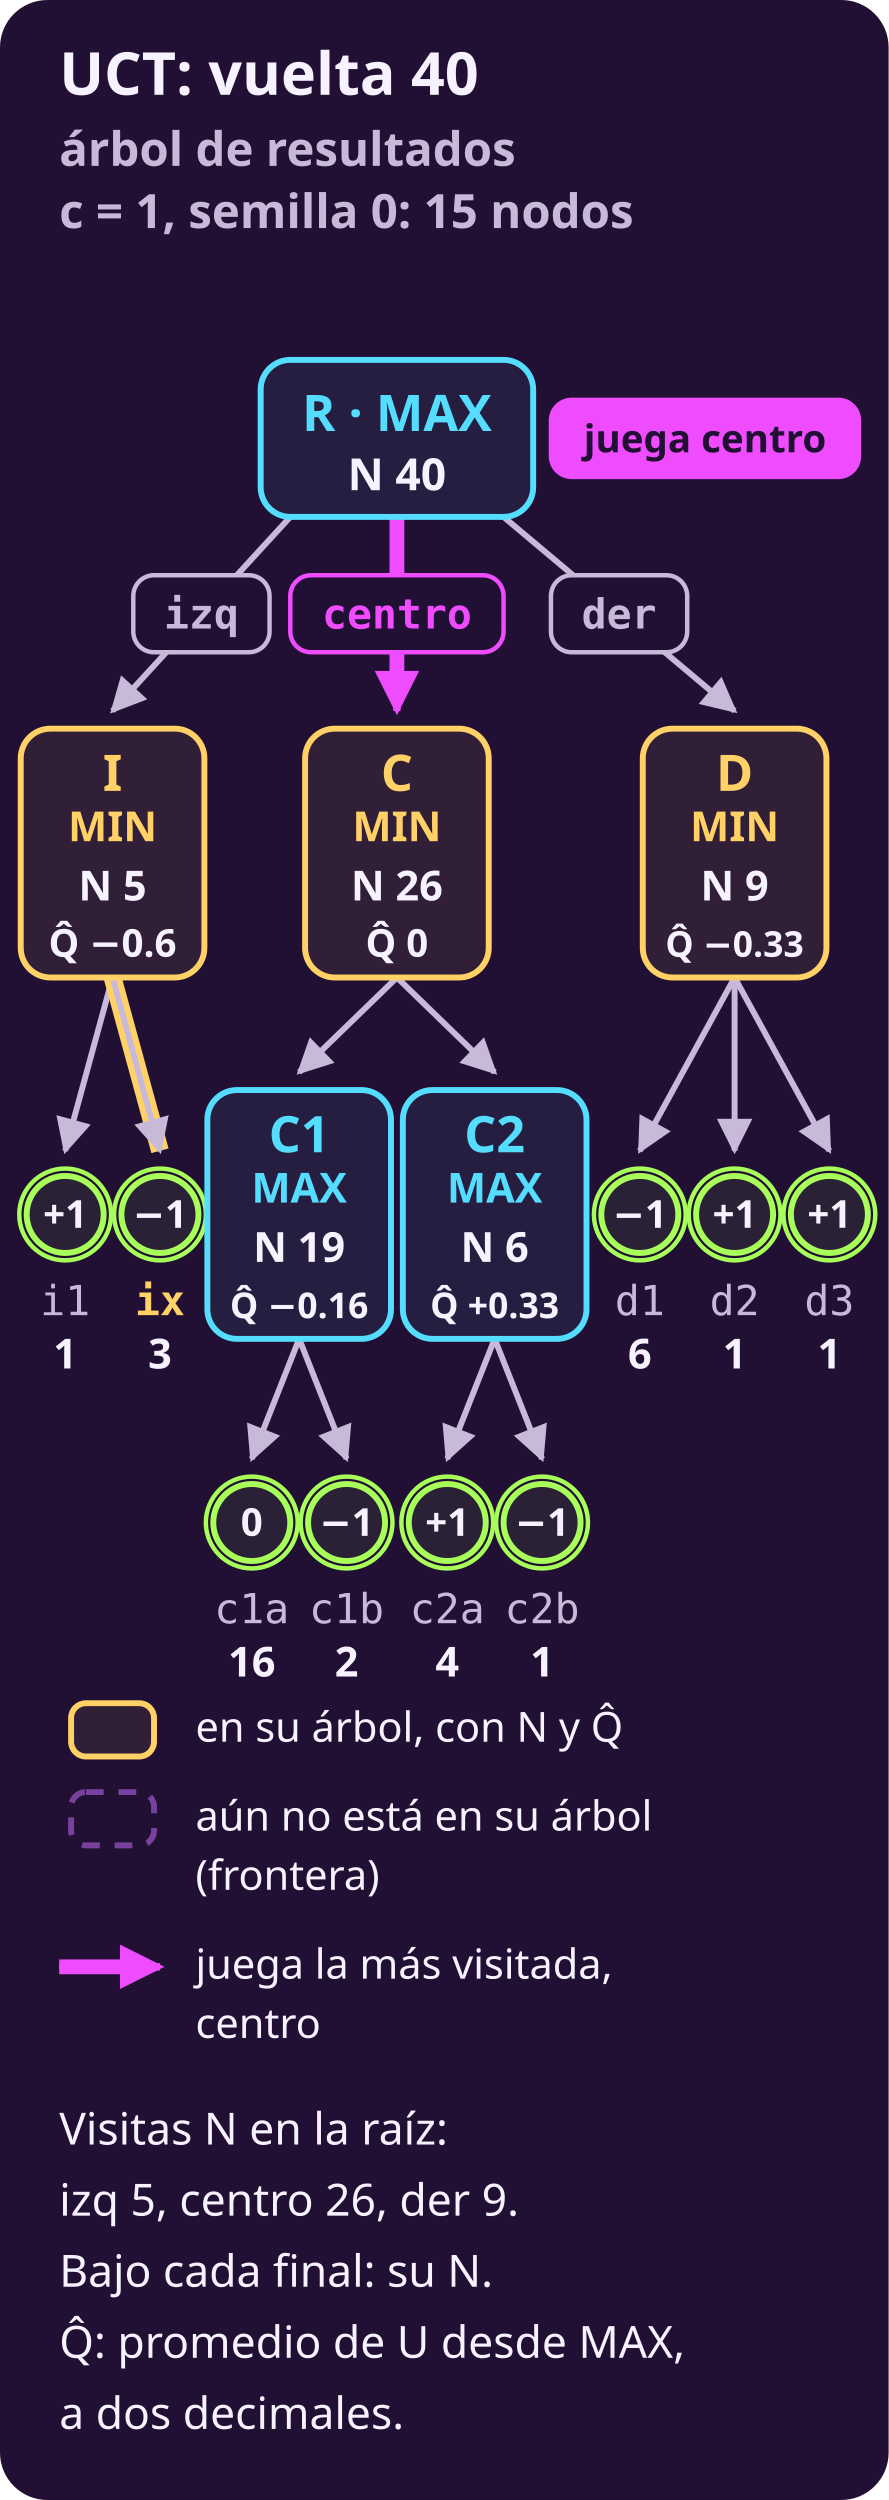
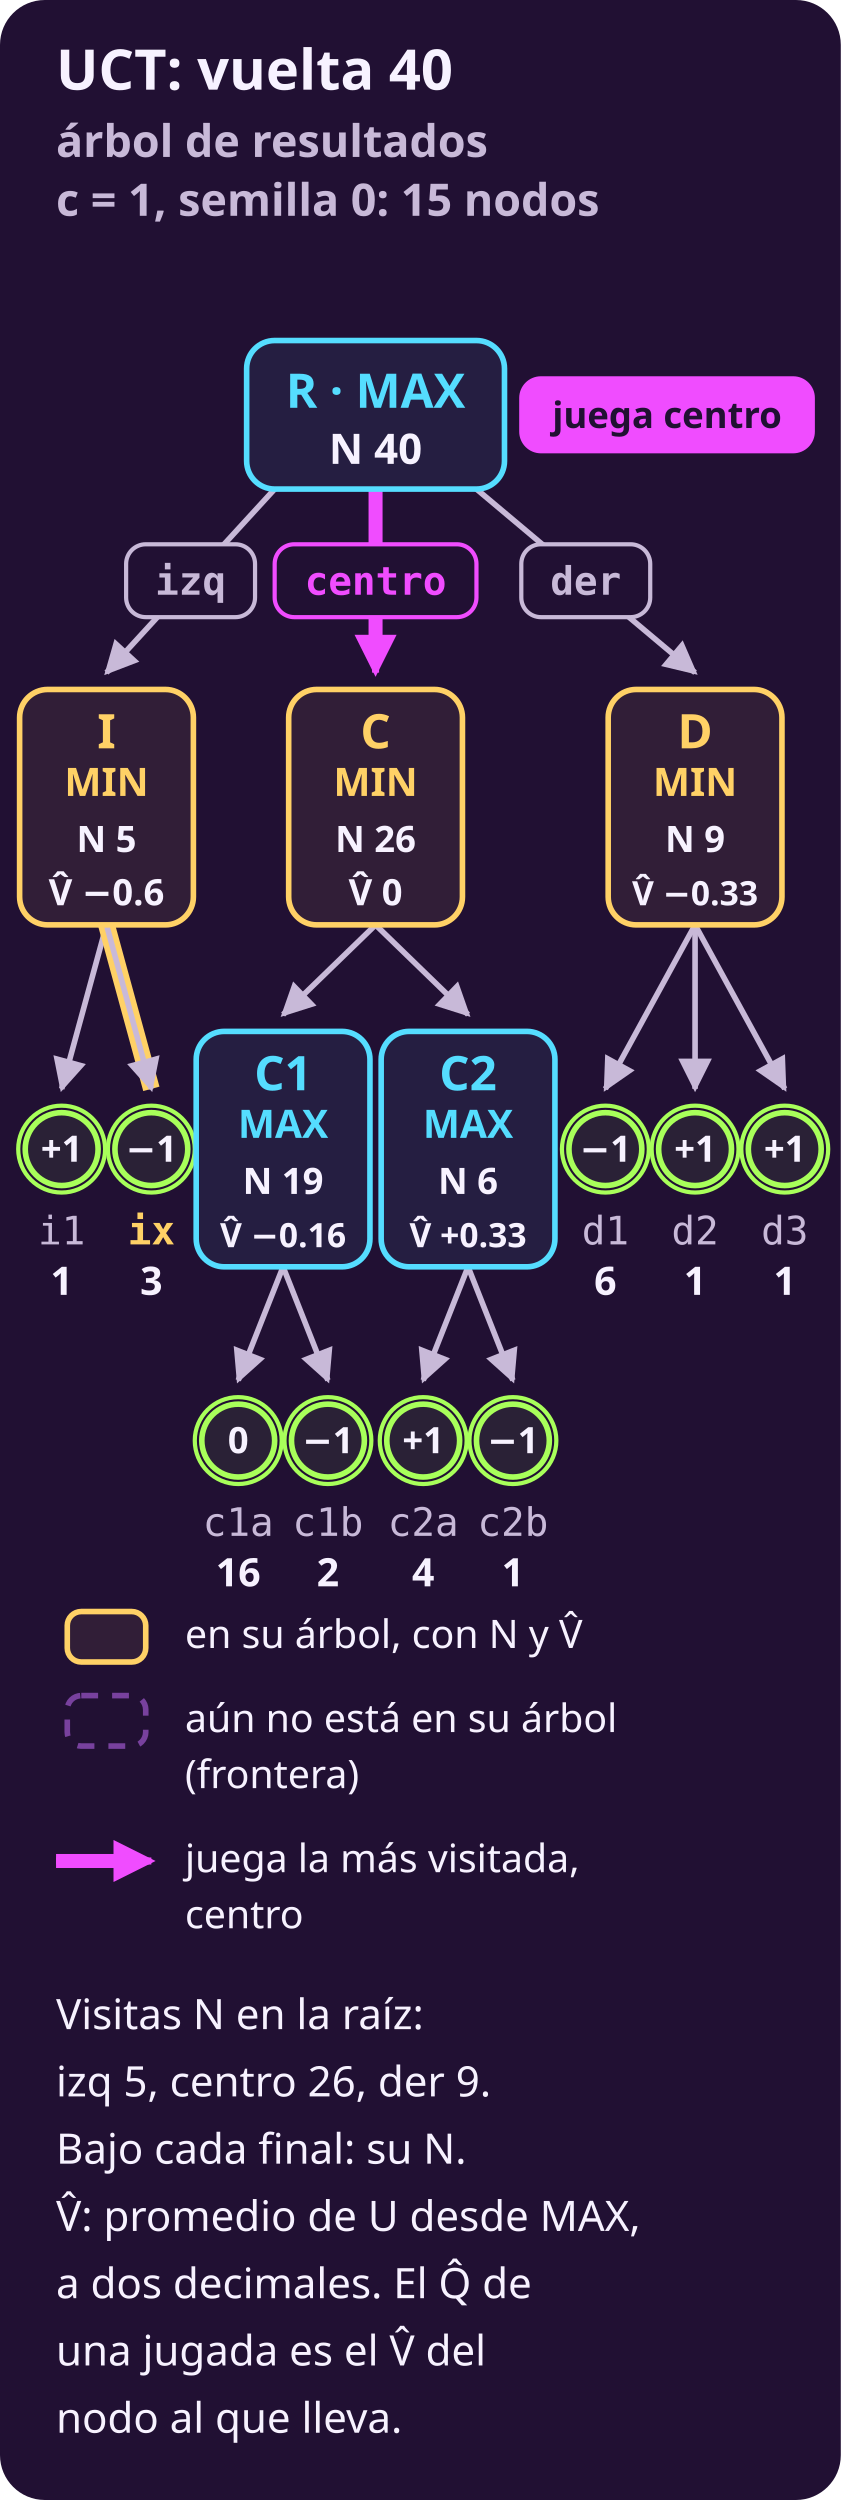
- <svg xmlns="http://www.w3.org/2000/svg" width="300" height="844" viewBox="0 0 300 844" role="img" aria-label="UCT en el árbol de resultados con c = 1 y semilla 0, tras 40 vueltas: su árbol tiene 15 nodos. Visitas y promedios: R N 40 V̂ −0.15, I N 5 Q̂ −0.6, C N 26 Q̂ 0, D N 9 Q̂ −0.33, i1 N 1 Q̂ +1, ix N 3 Q̂ −1, C1 N 19 Q̂ −0.16, C2 N 6 Q̂ +0.33, d1 N 6 Q̂ −1, d2 N 1 Q̂ +1, d3 N 1 Q̂ +1, c1a N 16 Q̂ 0, c1b N 2 Q̂ −1, c2a N 4 Q̂ +1, c2b N 1 Q̂ −1. Ya agregó todos los nodos. Al acabarse las vueltas, juega centro: la jugada de la raíz con más visitas, con N = 26.">
-   <rect x="0" y="0" width="300" height="844" rx="16" fill="#211033" />
+ <svg xmlns="http://www.w3.org/2000/svg" width="300" height="892" viewBox="0 0 300 892" role="img" aria-label="UCT en el árbol de resultados con c = 1 y semilla 0, tras 40 vueltas: su árbol tiene 15 nodos. Visitas y promedios: R N 40, I N 5 V̂ −0.6, C N 26 V̂ 0, D N 9 V̂ −0.33, i1 N 1 V̂ +1, ix N 3 V̂ −1, C1 N 19 V̂ −0.16, C2 N 6 V̂ +0.33, d1 N 6 V̂ −1, d2 N 1 V̂ +1, d3 N 1 V̂ +1, c1a N 16 V̂ 0, c1b N 2 V̂ −1, c2a N 4 V̂ +1, c2b N 1 V̂ −1. El Q̂ de una jugada es el V̂ del nodo al que lleva. Ya agregó todos los nodos. Al acabarse las vueltas, juega centro: la jugada de la raíz con más visitas, con N = 26.">
+   <rect x="0" y="0" width="300" height="892" rx="16" fill="#211033" />
  <defs>
    <marker id="p" viewBox="0 0 10 10" refX="9" refY="5" markerWidth="6" markerHeight="6" orient="auto-start-reverse">
      <path d="M 0 0 L 10 5 L 0 10 z" fill="#f04cff" />
    </marker>
    <marker id="s" viewBox="0 0 10 10" refX="9" refY="5" markerWidth="6" markerHeight="6" orient="auto-start-reverse">
      <path d="M 0 0 L 10 5 L 0 10 z" fill="#c8b9d8" />
    </marker>
  </defs>
  <text x="20" y="32" fill="#f7f2ff" font-family="system-ui, sans-serif" font-size="20" font-weight="700" text-anchor="start">UCT: vuelta 40</text>
  <text x="20" y="56" fill="#c8b9d8" font-family="system-ui, sans-serif" font-size="16" font-weight="700" text-anchor="start">árbol de resultados</text>
  <text x="20" y="77" fill="#c8b9d8" font-family="system-ui, sans-serif" font-size="16" font-weight="700" text-anchor="start">c = 1, semilla 0: 15 nodos</text>
  <line x1="98" y1="174.5" x2="38" y2="240.0" stroke="#c8b9d8" stroke-width="2" marker-end="url(#s)" />
  <rect x="45.0" y="194.2" width="46" height="26" rx="7" fill="#211033" stroke="#c8b9d8" stroke-width="1.5" />
  <text x="68.0" y="212.2" fill="#c8b9d8" font-family="ui-monospace, SFMono-Regular, Menlo, monospace" font-size="14" font-weight="700" text-anchor="middle">izq</text>
  <line x1="38" y1="330.0" x2="22" y2="388.5" stroke="#c8b9d8" stroke-width="2" marker-end="url(#s)" />
  <line x1="38" y1="330.0" x2="54" y2="388.5" stroke="#ffd166" stroke-width="6" />
  <line x1="38" y1="330.0" x2="54" y2="388.5" stroke="#c8b9d8" stroke-width="2" marker-end="url(#s)" />
  <line x1="134" y1="174.5" x2="134.0" y2="232.14" stroke="#f04cff" stroke-width="5" />
  <line x1="134" y1="174.5" x2="134" y2="240.0" stroke="#f04cff" stroke-width="2.5" marker-end="url(#p)" />
  <rect x="98.0" y="194.2" width="72" height="26" rx="7" fill="#211033" stroke="#f04cff" stroke-width="1.5" />
  <text x="134.0" y="212.2" fill="#f04cff" font-family="ui-monospace, SFMono-Regular, Menlo, monospace" font-size="14" font-weight="700" text-anchor="middle">centro</text>
  <line x1="134" y1="330.0" x2="101" y2="362.0" stroke="#c8b9d8" stroke-width="2" marker-end="url(#s)" />
  <line x1="101" y1="452.0" x2="85" y2="492.5" stroke="#c8b9d8" stroke-width="2" marker-end="url(#s)" />
  <line x1="101" y1="452.0" x2="117" y2="492.5" stroke="#c8b9d8" stroke-width="2" marker-end="url(#s)" />
  <line x1="134" y1="330.0" x2="167" y2="362.0" stroke="#c8b9d8" stroke-width="2" marker-end="url(#s)" />
  <line x1="167" y1="452.0" x2="151" y2="492.5" stroke="#c8b9d8" stroke-width="2" marker-end="url(#s)" />
  <line x1="167" y1="452.0" x2="183" y2="492.5" stroke="#c8b9d8" stroke-width="2" marker-end="url(#s)" />
  <line x1="170" y1="174.5" x2="248" y2="240.0" stroke="#c8b9d8" stroke-width="2" marker-end="url(#s)" />
  <rect x="186.0" y="194.2" width="46" height="26" rx="7" fill="#211033" stroke="#c8b9d8" stroke-width="1.5" />
  <text x="209.0" y="212.2" fill="#c8b9d8" font-family="ui-monospace, SFMono-Regular, Menlo, monospace" font-size="14" font-weight="700" text-anchor="middle">der</text>
  <line x1="248" y1="330.0" x2="216" y2="388.5" stroke="#c8b9d8" stroke-width="2" marker-end="url(#s)" />
  <line x1="248" y1="330.0" x2="248" y2="388.5" stroke="#c8b9d8" stroke-width="2" marker-end="url(#s)" />
  <line x1="248" y1="330.0" x2="280" y2="388.5" stroke="#c8b9d8" stroke-width="2" marker-end="url(#s)" />
  <rect x="88.0" y="121.5" width="92" height="53" rx="10" fill="#251e41" stroke="#55ddff" stroke-width="2" />
  <text x="134" y="145.5" fill="#55ddff" font-family="system-ui, sans-serif" font-size="17" font-weight="700" text-anchor="middle">R · MAX</text>
  <text x="134" y="165.5" fill="#f7f2ff" font-family="system-ui, sans-serif" font-size="15" font-weight="700" text-anchor="middle">N 40</text>
  <rect x="186.0" y="135.0" width="104" height="26" rx="7" fill="#f04cff" stroke="#f04cff" stroke-width="1.5" />
  <text x="238.0" y="152.7" fill="#211033" font-family="system-ui, sans-serif" font-size="13" font-weight="700" text-anchor="middle">juega centro</text>
  <rect x="7.0" y="246.0" width="62" height="84" rx="10" fill="#311e37" stroke="#ffd166" stroke-width="2" />
  <text x="38" y="267.0" fill="#ffd166" font-family="system-ui, sans-serif" font-size="17" font-weight="700" text-anchor="middle">I</text>
  <text x="38" y="284.0" fill="#ffd166" font-family="system-ui, sans-serif" font-size="14" font-weight="700" text-anchor="middle">MIN</text>
-   <text x="38" y="304.0" fill="#f7f2ff" font-family="system-ui, sans-serif" font-size="14" font-weight="700" text-anchor="middle">N 5</text>
-   <text x="38" y="323.0" fill="#f7f2ff" font-family="system-ui, sans-serif" font-size="13" font-weight="700" text-anchor="middle">Q̂ −0.6</text>
+   <text x="38" y="304.0" fill="#f7f2ff" font-family="system-ui, sans-serif" font-size="13" font-weight="700" text-anchor="middle">N 5</text>
+   <text x="38" y="323.0" fill="#f7f2ff" font-family="system-ui, sans-serif" font-size="13" font-weight="700" text-anchor="middle">V̂ −0.6</text>
  <circle cx="22" cy="410" r="15.5" fill="none" stroke="#a8ff5a" stroke-width="1.5" />
  <circle cx="22" cy="410" r="13" fill="#2a2136" stroke="#a8ff5a" stroke-width="2" />
  <text x="22" y="414.5" fill="#f7f2ff" font-family="system-ui, sans-serif" font-size="13" font-weight="700" text-anchor="middle">+1</text>
  <text x="22" y="444" fill="#c8b9d8" font-family="ui-monospace, SFMono-Regular, Menlo, monospace" font-size="14" font-weight="normal" text-anchor="middle">i1</text>
  <text x="22" y="462" fill="#f7f2ff" font-family="system-ui, sans-serif" font-size="14" font-weight="700" text-anchor="middle">1</text>
  <circle cx="54" cy="410" r="15.5" fill="none" stroke="#a8ff5a" stroke-width="1.5" />
  <circle cx="54" cy="410" r="13" fill="#2a2136" stroke="#a8ff5a" stroke-width="2" />
  <text x="54" y="414.5" fill="#f7f2ff" font-family="system-ui, sans-serif" font-size="13" font-weight="700" text-anchor="middle">−1</text>
  <text x="54" y="444" fill="#ffd166" font-family="ui-monospace, SFMono-Regular, Menlo, monospace" font-size="14" font-weight="700" text-anchor="middle">ix</text>
  <text x="54" y="462" fill="#f7f2ff" font-family="system-ui, sans-serif" font-size="14" font-weight="700" text-anchor="middle">3</text>
  <rect x="103.0" y="246.0" width="62" height="84" rx="10" fill="#311e37" stroke="#ffd166" stroke-width="2" />
  <text x="134" y="267.0" fill="#ffd166" font-family="system-ui, sans-serif" font-size="17" font-weight="700" text-anchor="middle">C</text>
  <text x="134" y="284.0" fill="#ffd166" font-family="system-ui, sans-serif" font-size="14" font-weight="700" text-anchor="middle">MIN</text>
-   <text x="134" y="304.0" fill="#f7f2ff" font-family="system-ui, sans-serif" font-size="14" font-weight="700" text-anchor="middle">N 26</text>
-   <text x="134" y="323.0" fill="#f7f2ff" font-family="system-ui, sans-serif" font-size="13" font-weight="700" text-anchor="middle">Q̂ 0</text>
+   <text x="134" y="304.0" fill="#f7f2ff" font-family="system-ui, sans-serif" font-size="13" font-weight="700" text-anchor="middle">N 26</text>
+   <text x="134" y="323.0" fill="#f7f2ff" font-family="system-ui, sans-serif" font-size="13" font-weight="700" text-anchor="middle">V̂ 0</text>
  <rect x="70.0" y="368.0" width="62" height="84" rx="10" fill="#251e41" stroke="#55ddff" stroke-width="2" />
  <text x="101" y="389.0" fill="#55ddff" font-family="system-ui, sans-serif" font-size="17" font-weight="700" text-anchor="middle">C1</text>
  <text x="101" y="406.0" fill="#55ddff" font-family="system-ui, sans-serif" font-size="14" font-weight="700" text-anchor="middle">MAX</text>
-   <text x="101" y="426.0" fill="#f7f2ff" font-family="system-ui, sans-serif" font-size="14" font-weight="700" text-anchor="middle">N 19</text>
-   <text x="101" y="445.0" fill="#f7f2ff" font-family="system-ui, sans-serif" font-size="12" font-weight="700" text-anchor="middle">Q̂ −0.16</text>
+   <text x="101" y="426.0" fill="#f7f2ff" font-family="system-ui, sans-serif" font-size="13" font-weight="700" text-anchor="middle">N 19</text>
+   <text x="101" y="445.0" fill="#f7f2ff" font-family="system-ui, sans-serif" font-size="12" font-weight="700" text-anchor="middle">V̂ −0.16</text>
  <circle cx="85" cy="514" r="15.5" fill="none" stroke="#a8ff5a" stroke-width="1.5" />
  <circle cx="85" cy="514" r="13" fill="#2a2136" stroke="#a8ff5a" stroke-width="2" />
  <text x="85" y="518.5" fill="#f7f2ff" font-family="system-ui, sans-serif" font-size="13" font-weight="700" text-anchor="middle">0</text>
  <text x="85" y="548" fill="#c8b9d8" font-family="ui-monospace, SFMono-Regular, Menlo, monospace" font-size="14" font-weight="normal" text-anchor="middle">c1a</text>
  <text x="85" y="566" fill="#f7f2ff" font-family="system-ui, sans-serif" font-size="14" font-weight="700" text-anchor="middle">16</text>
  <circle cx="117" cy="514" r="15.5" fill="none" stroke="#a8ff5a" stroke-width="1.5" />
  <circle cx="117" cy="514" r="13" fill="#2a2136" stroke="#a8ff5a" stroke-width="2" />
  <text x="117" y="518.5" fill="#f7f2ff" font-family="system-ui, sans-serif" font-size="13" font-weight="700" text-anchor="middle">−1</text>
  <text x="117" y="548" fill="#c8b9d8" font-family="ui-monospace, SFMono-Regular, Menlo, monospace" font-size="14" font-weight="normal" text-anchor="middle">c1b</text>
  <text x="117" y="566" fill="#f7f2ff" font-family="system-ui, sans-serif" font-size="14" font-weight="700" text-anchor="middle">2</text>
  <rect x="136.0" y="368.0" width="62" height="84" rx="10" fill="#251e41" stroke="#55ddff" stroke-width="2" />
  <text x="167" y="389.0" fill="#55ddff" font-family="system-ui, sans-serif" font-size="17" font-weight="700" text-anchor="middle">C2</text>
  <text x="167" y="406.0" fill="#55ddff" font-family="system-ui, sans-serif" font-size="14" font-weight="700" text-anchor="middle">MAX</text>
-   <text x="167" y="426.0" fill="#f7f2ff" font-family="system-ui, sans-serif" font-size="14" font-weight="700" text-anchor="middle">N 6</text>
-   <text x="167" y="445.0" fill="#f7f2ff" font-family="system-ui, sans-serif" font-size="12" font-weight="700" text-anchor="middle">Q̂ +0.33</text>
+   <text x="167" y="426.0" fill="#f7f2ff" font-family="system-ui, sans-serif" font-size="13" font-weight="700" text-anchor="middle">N 6</text>
+   <text x="167" y="445.0" fill="#f7f2ff" font-family="system-ui, sans-serif" font-size="12" font-weight="700" text-anchor="middle">V̂ +0.33</text>
  <circle cx="151" cy="514" r="15.5" fill="none" stroke="#a8ff5a" stroke-width="1.5" />
  <circle cx="151" cy="514" r="13" fill="#2a2136" stroke="#a8ff5a" stroke-width="2" />
  <text x="151" y="518.5" fill="#f7f2ff" font-family="system-ui, sans-serif" font-size="13" font-weight="700" text-anchor="middle">+1</text>
  <text x="151" y="548" fill="#c8b9d8" font-family="ui-monospace, SFMono-Regular, Menlo, monospace" font-size="14" font-weight="normal" text-anchor="middle">c2a</text>
  <text x="151" y="566" fill="#f7f2ff" font-family="system-ui, sans-serif" font-size="14" font-weight="700" text-anchor="middle">4</text>
  <circle cx="183" cy="514" r="15.5" fill="none" stroke="#a8ff5a" stroke-width="1.5" />
  <circle cx="183" cy="514" r="13" fill="#2a2136" stroke="#a8ff5a" stroke-width="2" />
  <text x="183" y="518.5" fill="#f7f2ff" font-family="system-ui, sans-serif" font-size="13" font-weight="700" text-anchor="middle">−1</text>
  <text x="183" y="548" fill="#c8b9d8" font-family="ui-monospace, SFMono-Regular, Menlo, monospace" font-size="14" font-weight="normal" text-anchor="middle">c2b</text>
  <text x="183" y="566" fill="#f7f2ff" font-family="system-ui, sans-serif" font-size="14" font-weight="700" text-anchor="middle">1</text>
  <rect x="217.0" y="246.0" width="62" height="84" rx="10" fill="#311e37" stroke="#ffd166" stroke-width="2" />
  <text x="248" y="267.0" fill="#ffd166" font-family="system-ui, sans-serif" font-size="17" font-weight="700" text-anchor="middle">D</text>
  <text x="248" y="284.0" fill="#ffd166" font-family="system-ui, sans-serif" font-size="14" font-weight="700" text-anchor="middle">MIN</text>
-   <text x="248" y="304.0" fill="#f7f2ff" font-family="system-ui, sans-serif" font-size="14" font-weight="700" text-anchor="middle">N 9</text>
-   <text x="248" y="323.0" fill="#f7f2ff" font-family="system-ui, sans-serif" font-size="12" font-weight="700" text-anchor="middle">Q̂ −0.33</text>
+   <text x="248" y="304.0" fill="#f7f2ff" font-family="system-ui, sans-serif" font-size="13" font-weight="700" text-anchor="middle">N 9</text>
+   <text x="248" y="323.0" fill="#f7f2ff" font-family="system-ui, sans-serif" font-size="12" font-weight="700" text-anchor="middle">V̂ −0.33</text>
  <circle cx="216" cy="410" r="15.5" fill="none" stroke="#a8ff5a" stroke-width="1.5" />
  <circle cx="216" cy="410" r="13" fill="#2a2136" stroke="#a8ff5a" stroke-width="2" />
  <text x="216" y="414.5" fill="#f7f2ff" font-family="system-ui, sans-serif" font-size="13" font-weight="700" text-anchor="middle">−1</text>
  <text x="216" y="444" fill="#c8b9d8" font-family="ui-monospace, SFMono-Regular, Menlo, monospace" font-size="14" font-weight="normal" text-anchor="middle">d1</text>
  <text x="216" y="462" fill="#f7f2ff" font-family="system-ui, sans-serif" font-size="14" font-weight="700" text-anchor="middle">6</text>
  <circle cx="248" cy="410" r="15.5" fill="none" stroke="#a8ff5a" stroke-width="1.5" />
  <circle cx="248" cy="410" r="13" fill="#2a2136" stroke="#a8ff5a" stroke-width="2" />
  <text x="248" y="414.5" fill="#f7f2ff" font-family="system-ui, sans-serif" font-size="13" font-weight="700" text-anchor="middle">+1</text>
  <text x="248" y="444" fill="#c8b9d8" font-family="ui-monospace, SFMono-Regular, Menlo, monospace" font-size="14" font-weight="normal" text-anchor="middle">d2</text>
  <text x="248" y="462" fill="#f7f2ff" font-family="system-ui, sans-serif" font-size="14" font-weight="700" text-anchor="middle">1</text>
  <circle cx="280" cy="410" r="15.5" fill="none" stroke="#a8ff5a" stroke-width="1.5" />
  <circle cx="280" cy="410" r="13" fill="#2a2136" stroke="#a8ff5a" stroke-width="2" />
  <text x="280" y="414.5" fill="#f7f2ff" font-family="system-ui, sans-serif" font-size="13" font-weight="700" text-anchor="middle">+1</text>
  <text x="280" y="444" fill="#c8b9d8" font-family="ui-monospace, SFMono-Regular, Menlo, monospace" font-size="14" font-weight="normal" text-anchor="middle">d3</text>
  <text x="280" y="462" fill="#f7f2ff" font-family="system-ui, sans-serif" font-size="14" font-weight="700" text-anchor="middle">1</text>
  <rect x="24" y="575" width="28" height="18" rx="5" fill="#311e37" stroke="#ffd166" stroke-width="2" />
-   <text x="66" y="588" fill="#f7f2ff" font-family="system-ui, sans-serif" font-size="14" font-weight="normal" text-anchor="start">en su árbol, con N y Q̂</text>
+   <text x="66" y="588" fill="#f7f2ff" font-family="system-ui, sans-serif" font-size="14" font-weight="normal" text-anchor="start">en su árbol, con N y V̂</text>
  <rect x="24" y="605" width="28" height="18" rx="5" fill="#211033" stroke="#78419e" stroke-width="2" stroke-dasharray="6 5" />
  <text x="66" y="618" fill="#f7f2ff" font-family="system-ui, sans-serif" font-size="14" font-weight="normal" text-anchor="start">aún no está en su árbol</text>
  <text x="66" y="638" fill="#f7f2ff" font-family="system-ui, sans-serif" font-size="14" font-weight="normal" text-anchor="start">(frontera)</text>
  <line x1="20" y1="664" x2="48" y2="664" stroke="#f04cff" stroke-width="5" />
  <line x1="20" y1="664" x2="54" y2="664" stroke="#f04cff" stroke-width="2.5" marker-end="url(#p)" />
  <text x="66" y="668" fill="#f7f2ff" font-family="system-ui, sans-serif" font-size="14" font-weight="normal" text-anchor="start">juega la más visitada,</text>
  <text x="66" y="688" fill="#f7f2ff" font-family="system-ui, sans-serif" font-size="14" font-weight="normal" text-anchor="start">centro</text>
  <text x="20" y="724" fill="#f7f2ff" font-family="system-ui, sans-serif" font-size="15" font-weight="normal" text-anchor="start">Visitas N en la raíz:</text>
  <text x="20" y="748" fill="#f7f2ff" font-family="system-ui, sans-serif" font-size="15" font-weight="normal" text-anchor="start">izq 5, centro 26, der 9.</text>
  <text x="20" y="772" fill="#f7f2ff" font-family="system-ui, sans-serif" font-size="15" font-weight="normal" text-anchor="start">Bajo cada final: su N.</text>
-   <text x="20" y="796" fill="#f7f2ff" font-family="system-ui, sans-serif" font-size="15" font-weight="normal" text-anchor="start">Q̂: promedio de U desde MAX,</text>
-   <text x="20" y="820" fill="#f7f2ff" font-family="system-ui, sans-serif" font-size="15" font-weight="normal" text-anchor="start">a dos decimales.</text>
+   <text x="20" y="796" fill="#f7f2ff" font-family="system-ui, sans-serif" font-size="15" font-weight="normal" text-anchor="start">V̂: promedio de U desde MAX,</text>
+   <text x="20" y="820" fill="#f7f2ff" font-family="system-ui, sans-serif" font-size="15" font-weight="normal" text-anchor="start">a dos decimales. El Q̂ de</text>
+   <text x="20" y="844" fill="#f7f2ff" font-family="system-ui, sans-serif" font-size="15" font-weight="normal" text-anchor="start">una jugada es el V̂ del</text>
+   <text x="20" y="868" fill="#f7f2ff" font-family="system-ui, sans-serif" font-size="15" font-weight="normal" text-anchor="start">nodo al que lleva.</text>
</svg>
